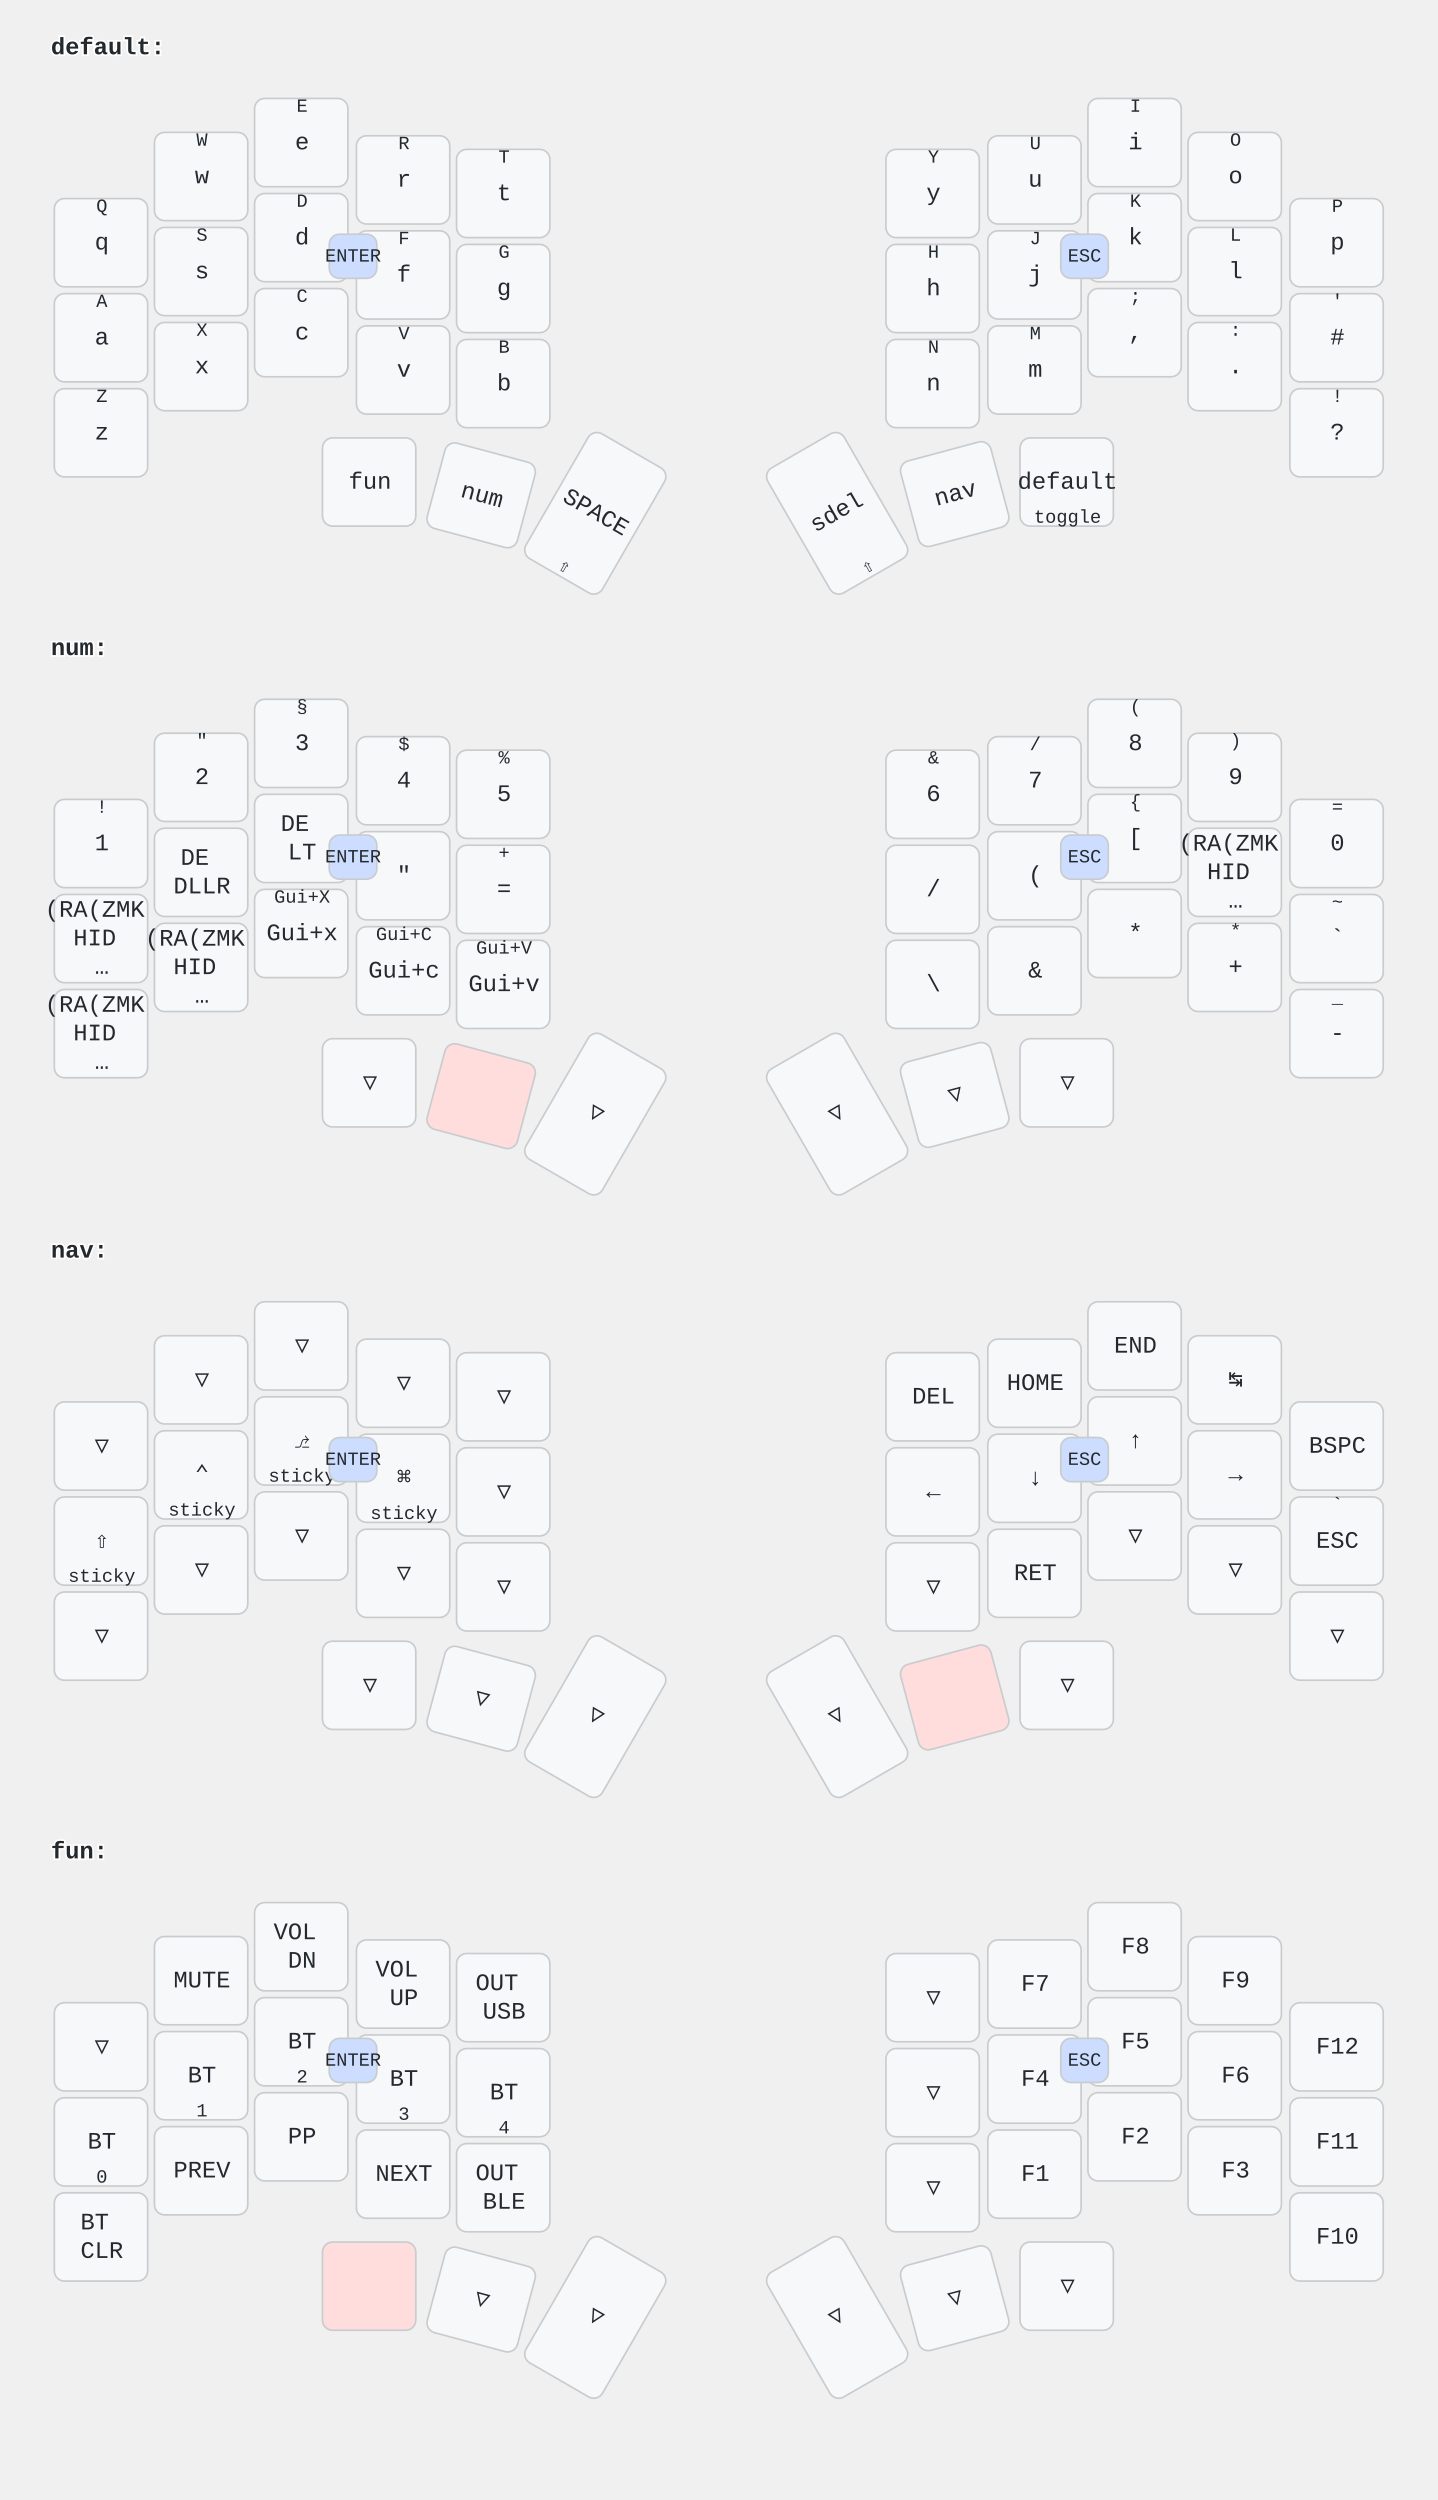
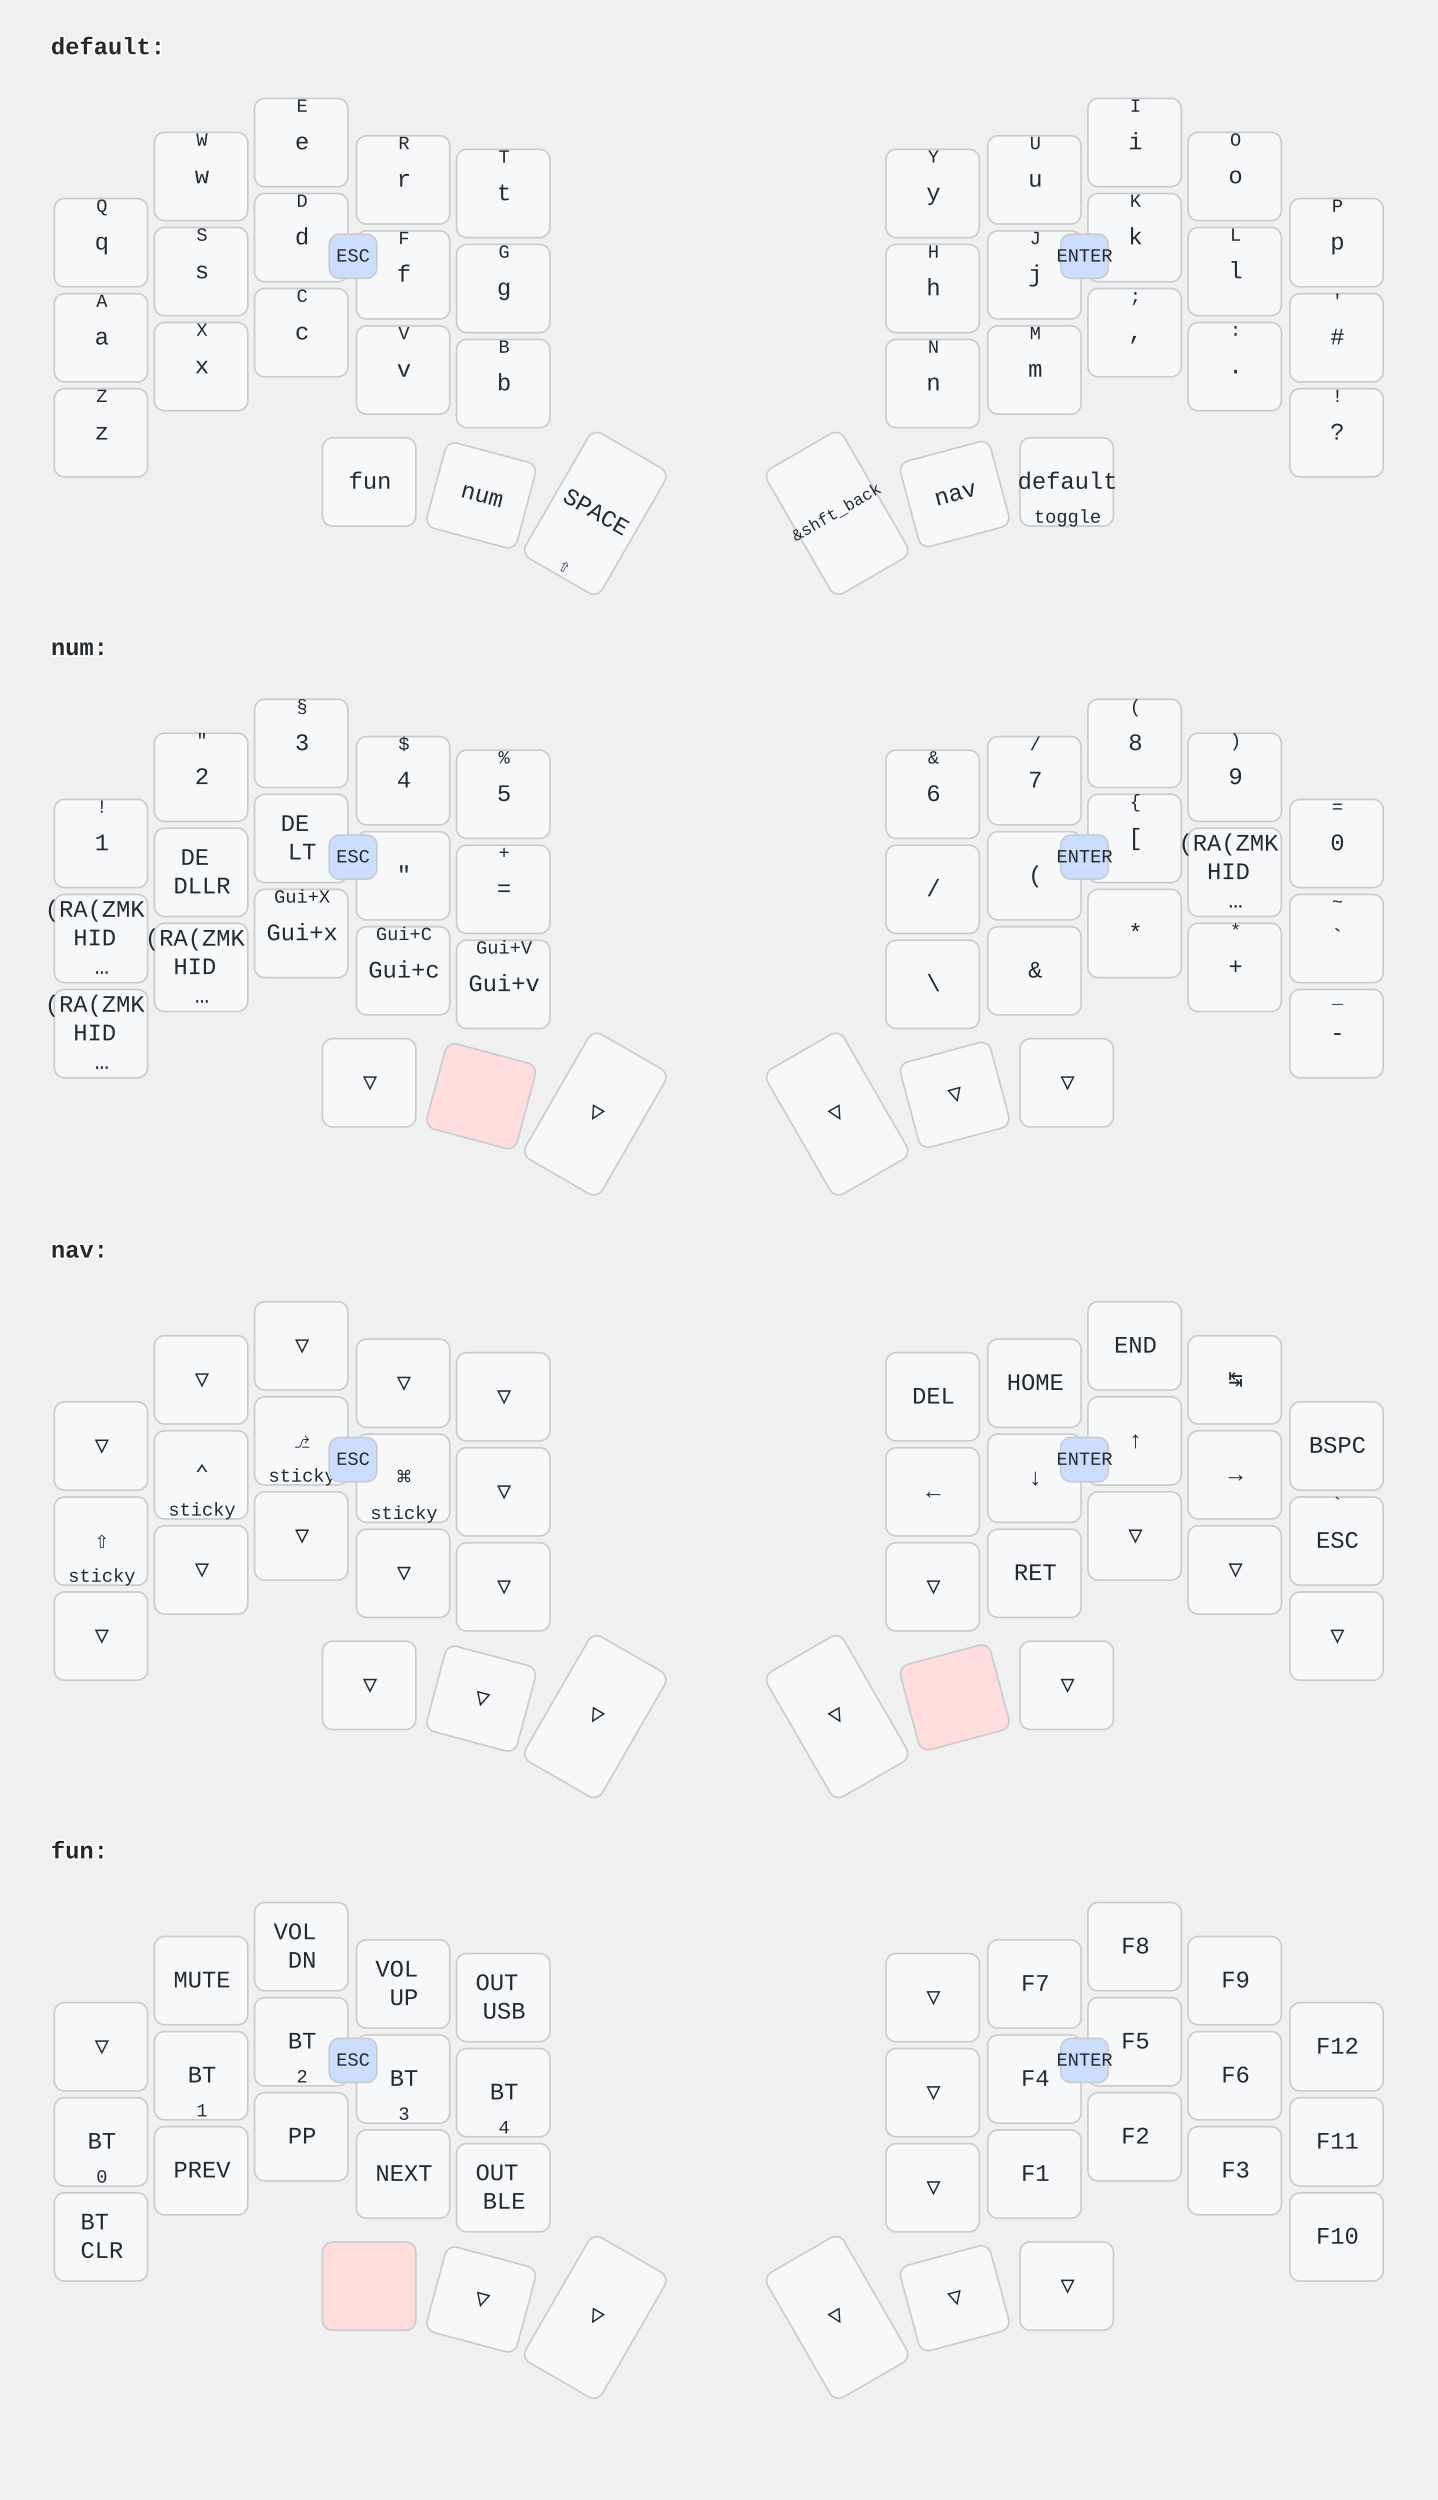
<svg xmlns="http://www.w3.org/2000/svg" width="847" height="1473" viewBox="0 0 847 1473" class="keymap">
  <style>/* font and background color specifications */
svg {
    font-family: SFMono-Regular,Consolas,Liberation Mono,Menlo,monospace;
    font-size: 14px;
    font-kerning: normal;
    text-rendering: optimizeLegibility;
    fill: #24292e;
}

/* default key styling */
rect {
    fill: #f6f8fa;
    stroke: #c9cccf;
    stroke-width: 1;
}

/* color accent for combo boxes */
rect.combo {
    fill: #cdf;
}

/* color accent for held keys */
rect.held, rect.combo.held {
    fill: #fdd;
}

/* color accent for ghost (optional) keys */
rect.ghost, rect.combo.ghost {
    fill: #ddd;
}

text {
    text-anchor: middle;
    dominant-baseline: middle;
}

/* styling for layer labels */
text.label {
    font-weight: bold;
    text-anchor: start;
    stroke: white;
    stroke-width: 2;
    paint-order: stroke;
}

/* styling for combo tap, and key hold/shifted label text */
text.combo, text.hold, text.shifted {
    font-size: 11px;
}

text.hold {
    text-anchor: middle;
    dominant-baseline: auto;
}

text.shifted {
    text-anchor: middle;
    dominant-baseline: hanging;
}

/* styling for hold/shifted label text in combo box */
text.combo.hold, text.combo.shifted {
    font-size: 8px;
}

/* styling for combo dendrons */
path {
    stroke-width: 1;
    stroke: gray;
    fill: none;
}
</style>
  <g transform="translate(30, 0)" class="layer-default">
    <text x="0" y="28" class="label" id="default">default:</text>
    <g transform="translate(0, 56)">
      <g transform="translate(30, 87)" class="key keypos-0">
        <rect rx="6" ry="6" x="-28" y="-26" width="55" height="52" class="key" />
        <text x="0" y="0" class="key tap">q</text>
        <text x="0" y="-24" class="key shifted">Q</text>
      </g>
      <g transform="translate(89, 48)" class="key keypos-1">
        <rect rx="6" ry="6" x="-28" y="-26" width="55" height="52" class="key" />
        <text x="0" y="0" class="key tap">w</text>
        <text x="0" y="-24" class="key shifted">W</text>
      </g>
      <g transform="translate(148, 28)" class="key keypos-2">
        <rect rx="6" ry="6" x="-28" y="-26" width="55" height="52" class="key" />
        <text x="0" y="0" class="key tap">e</text>
        <text x="0" y="-24" class="key shifted">E</text>
      </g>
      <g transform="translate(208, 50)" class="key keypos-3">
        <rect rx="6" ry="6" x="-28" y="-26" width="55" height="52" class="key" />
        <text x="0" y="0" class="key tap">r</text>
        <text x="0" y="-24" class="key shifted">R</text>
      </g>
      <g transform="translate(267, 58)" class="key keypos-4">
        <rect rx="6" ry="6" x="-28" y="-26" width="55" height="52" class="key" />
        <text x="0" y="0" class="key tap">t</text>
        <text x="0" y="-24" class="key shifted">T</text>
      </g>
      <g transform="translate(520, 58)" class="key keypos-5">
        <rect rx="6" ry="6" x="-28" y="-26" width="55" height="52" class="key" />
        <text x="0" y="0" class="key tap">y</text>
        <text x="0" y="-24" class="key shifted">Y</text>
      </g>
      <g transform="translate(580, 50)" class="key keypos-6">
        <rect rx="6" ry="6" x="-28" y="-26" width="55" height="52" class="key" />
        <text x="0" y="0" class="key tap">u</text>
        <text x="0" y="-24" class="key shifted">U</text>
      </g>
      <g transform="translate(639, 28)" class="key keypos-7">
        <rect rx="6" ry="6" x="-28" y="-26" width="55" height="52" class="key" />
        <text x="0" y="0" class="key tap">i</text>
        <text x="0" y="-24" class="key shifted">I</text>
      </g>
      <g transform="translate(698, 48)" class="key keypos-8">
        <rect rx="6" ry="6" x="-28" y="-26" width="55" height="52" class="key" />
        <text x="0" y="0" class="key tap">o</text>
        <text x="0" y="-24" class="key shifted">O</text>
      </g>
      <g transform="translate(758, 87)" class="key keypos-9">
        <rect rx="6" ry="6" x="-28" y="-26" width="55" height="52" class="key" />
        <text x="0" y="0" class="key tap">p</text>
        <text x="0" y="-24" class="key shifted">P</text>
      </g>
      <g transform="translate(30, 143)" class="key keypos-10">
        <rect rx="6" ry="6" x="-28" y="-26" width="55" height="52" class="key" />
        <text x="0" y="0" class="key tap">a</text>
        <text x="0" y="-24" class="key shifted">A</text>
      </g>
      <g transform="translate(89, 104)" class="key keypos-11">
        <rect rx="6" ry="6" x="-28" y="-26" width="55" height="52" class="key" />
        <text x="0" y="0" class="key tap">s</text>
        <text x="0" y="-24" class="key shifted">S</text>
      </g>
      <g transform="translate(148, 84)" class="key keypos-12">
        <rect rx="6" ry="6" x="-28" y="-26" width="55" height="52" class="key" />
        <text x="0" y="0" class="key tap">d</text>
        <text x="0" y="-24" class="key shifted">D</text>
      </g>
      <g transform="translate(208, 106)" class="key keypos-13">
        <rect rx="6" ry="6" x="-28" y="-26" width="55" height="52" class="key" />
        <text x="0" y="0" class="key tap">f</text>
        <text x="0" y="-24" class="key shifted">F</text>
      </g>
      <g transform="translate(267, 114)" class="key keypos-14">
        <rect rx="6" ry="6" x="-28" y="-26" width="55" height="52" class="key" />
        <text x="0" y="0" class="key tap">g</text>
        <text x="0" y="-24" class="key shifted">G</text>
      </g>
      <g transform="translate(520, 114)" class="key keypos-15">
        <rect rx="6" ry="6" x="-28" y="-26" width="55" height="52" class="key" />
        <text x="0" y="0" class="key tap">h</text>
        <text x="0" y="-24" class="key shifted">H</text>
      </g>
      <g transform="translate(580, 106)" class="key keypos-16">
        <rect rx="6" ry="6" x="-28" y="-26" width="55" height="52" class="key" />
        <text x="0" y="0" class="key tap">j</text>
        <text x="0" y="-24" class="key shifted">J</text>
      </g>
      <g transform="translate(639, 84)" class="key keypos-17">
        <rect rx="6" ry="6" x="-28" y="-26" width="55" height="52" class="key" />
        <text x="0" y="0" class="key tap">k</text>
        <text x="0" y="-24" class="key shifted">K</text>
      </g>
      <g transform="translate(698, 104)" class="key keypos-18">
        <rect rx="6" ry="6" x="-28" y="-26" width="55" height="52" class="key" />
        <text x="0" y="0" class="key tap">l</text>
        <text x="0" y="-24" class="key shifted">L</text>
      </g>
      <g transform="translate(758, 143)" class="key keypos-19">
        <rect rx="6" ry="6" x="-28" y="-26" width="55" height="52" class="key" />
        <text x="0" y="0" class="key tap">#</text>
        <text x="0" y="-24" class="key shifted">'</text>
      </g>
      <g transform="translate(30, 199)" class="key keypos-20">
        <rect rx="6" ry="6" x="-28" y="-26" width="55" height="52" class="key" />
        <text x="0" y="0" class="key tap">z</text>
        <text x="0" y="-24" class="key shifted">Z</text>
      </g>
      <g transform="translate(89, 160)" class="key keypos-21">
        <rect rx="6" ry="6" x="-28" y="-26" width="55" height="52" class="key" />
        <text x="0" y="0" class="key tap">x</text>
        <text x="0" y="-24" class="key shifted">X</text>
      </g>
      <g transform="translate(148, 140)" class="key keypos-22">
        <rect rx="6" ry="6" x="-28" y="-26" width="55" height="52" class="key" />
        <text x="0" y="0" class="key tap">c</text>
        <text x="0" y="-24" class="key shifted">C</text>
      </g>
      <g transform="translate(208, 162)" class="key keypos-23">
        <rect rx="6" ry="6" x="-28" y="-26" width="55" height="52" class="key" />
        <text x="0" y="0" class="key tap">v</text>
        <text x="0" y="-24" class="key shifted">V</text>
      </g>
      <g transform="translate(267, 170)" class="key keypos-24">
        <rect rx="6" ry="6" x="-28" y="-26" width="55" height="52" class="key" />
        <text x="0" y="0" class="key tap">b</text>
        <text x="0" y="-24" class="key shifted">B</text>
      </g>
      <g transform="translate(520, 170)" class="key keypos-25">
        <rect rx="6" ry="6" x="-28" y="-26" width="55" height="52" class="key" />
        <text x="0" y="0" class="key tap">n</text>
        <text x="0" y="-24" class="key shifted">N</text>
      </g>
      <g transform="translate(580, 162)" class="key keypos-26">
        <rect rx="6" ry="6" x="-28" y="-26" width="55" height="52" class="key" />
        <text x="0" y="0" class="key tap">m</text>
        <text x="0" y="-24" class="key shifted">M</text>
      </g>
      <g transform="translate(639, 140)" class="key keypos-27">
        <rect rx="6" ry="6" x="-28" y="-26" width="55" height="52" class="key" />
        <text x="0" y="0" class="key tap">,</text>
        <text x="0" y="-24" class="key shifted">;</text>
      </g>
      <g transform="translate(698, 160)" class="key keypos-28">
        <rect rx="6" ry="6" x="-28" y="-26" width="55" height="52" class="key" />
        <text x="0" y="0" class="key tap">.</text>
        <text x="0" y="-24" class="key shifted">:</text>
      </g>
      <g transform="translate(758, 199)" class="key keypos-29">
        <rect rx="6" ry="6" x="-28" y="-26" width="55" height="52" class="key" />
        <text x="0" y="0" class="key tap">?</text>
        <text x="0" y="-24" class="key shifted">!</text>
      </g>
      <g transform="translate(188, 228)" class="key keypos-30">
        <rect rx="6" ry="6" x="-28" y="-26" width="55" height="52" class="key" />
        <a href="#fun">
          <text x="0" y="0" class="key tap layer-activator">fun</text>
        </a>
      </g>
      <g transform="translate(254, 236) rotate(15.0)" class="key keypos-31">
        <rect rx="6" ry="6" x="-28" y="-26" width="55" height="52" class="key" />
        <a href="#num">
          <text x="0" y="0" class="key tap layer-activator">num</text>
        </a>
      </g>
      <g transform="translate(321, 246) rotate(30.0)" class="key keypos-32">
        <rect rx="6" ry="6" x="-26" y="-42" width="52" height="85" class="key" />
        <text x="0" y="0" class="key tap">SPACE</text>
        <text x="0" y="40" class="key hold">⇧</text>
      </g>
      <g transform="translate(463, 246) rotate(-30.0)" class="key keypos-33">
        <rect rx="6" ry="6" x="-26" y="-42" width="52" height="85" class="key" />
-         <text x="0" y="0" class="key tap">sdel</text>
-         <text x="0" y="40" class="key hold">⇧</text>
+         <text x="0" y="0" class="key tap">
+           <tspan style="font-size: 70%">&amp;shft_back</tspan>
+         </text>
      </g>
      <g transform="translate(533, 235) rotate(-15.0)" class="key keypos-34">
        <rect rx="6" ry="6" x="-28" y="-26" width="55" height="52" class="key" />
        <a href="#nav">
          <text x="0" y="0" class="key tap layer-activator">nav</text>
        </a>
      </g>
      <g transform="translate(599, 228)" class="key keypos-35">
        <rect rx="6" ry="6" x="-28" y="-26" width="55" height="52" class="key" />
        <a href="#default">
          <text x="0" y="0" class="key tap layer-activator">default</text>
        </a>
        <text x="0" y="24" class="key hold">toggle</text>
      </g>
      <g class="combo combopos-0">
+         <rect rx="6" ry="6" x="164" y="82" width="28" height="26" class="combo" />
+         <text x="178" y="95" class="combo tap">ESC</text>
+       </g>
+       <g class="combo combopos-1">
        <rect rx="6" ry="6" x="595" y="82" width="28" height="26" class="combo" />
-         <text x="609" y="95" class="combo tap">ESC</text>
-       </g>
-       <g class="combo combopos-1">
-         <rect rx="6" ry="6" x="164" y="82" width="28" height="26" class="combo" />
-         <text x="178" y="95" class="combo tap">ENTER</text>
+         <text x="609" y="95" class="combo tap">ENTER</text>
      </g>
    </g>
  </g>
  <g transform="translate(30, 354)" class="layer-num">
    <text x="0" y="28" class="label" id="num">num:</text>
    <g transform="translate(0, 56)">
      <g transform="translate(30, 87)" class="key keypos-0">
        <rect rx="6" ry="6" x="-28" y="-26" width="55" height="52" class="key" />
        <text x="0" y="0" class="key tap">1</text>
        <text x="0" y="-24" class="key shifted">!</text>
      </g>
      <g transform="translate(89, 48)" class="key keypos-1">
        <rect rx="6" ry="6" x="-28" y="-26" width="55" height="52" class="key" />
        <text x="0" y="0" class="key tap">2</text>
        <text x="0" y="-24" class="key shifted">"</text>
      </g>
      <g transform="translate(148, 28)" class="key keypos-2">
        <rect rx="6" ry="6" x="-28" y="-26" width="55" height="52" class="key" />
        <text x="0" y="0" class="key tap">3</text>
        <text x="0" y="-24" class="key shifted">§</text>
      </g>
      <g transform="translate(208, 50)" class="key keypos-3">
        <rect rx="6" ry="6" x="-28" y="-26" width="55" height="52" class="key" />
        <text x="0" y="0" class="key tap">4</text>
        <text x="0" y="-24" class="key shifted">$</text>
      </g>
      <g transform="translate(267, 58)" class="key keypos-4">
        <rect rx="6" ry="6" x="-28" y="-26" width="55" height="52" class="key" />
        <text x="0" y="0" class="key tap">5</text>
        <text x="0" y="-24" class="key shifted">%</text>
      </g>
      <g transform="translate(520, 58)" class="key keypos-5">
        <rect rx="6" ry="6" x="-28" y="-26" width="55" height="52" class="key" />
        <text x="0" y="0" class="key tap">6</text>
        <text x="0" y="-24" class="key shifted">&amp;</text>
      </g>
      <g transform="translate(580, 50)" class="key keypos-6">
        <rect rx="6" ry="6" x="-28" y="-26" width="55" height="52" class="key" />
        <text x="0" y="0" class="key tap">7</text>
        <text x="0" y="-24" class="key shifted">/</text>
      </g>
      <g transform="translate(639, 28)" class="key keypos-7">
        <rect rx="6" ry="6" x="-28" y="-26" width="55" height="52" class="key" />
        <text x="0" y="0" class="key tap">8</text>
        <text x="0" y="-24" class="key shifted">(</text>
      </g>
      <g transform="translate(698, 48)" class="key keypos-8">
        <rect rx="6" ry="6" x="-28" y="-26" width="55" height="52" class="key" />
        <text x="0" y="0" class="key tap">9</text>
        <text x="0" y="-24" class="key shifted">)</text>
      </g>
      <g transform="translate(758, 87)" class="key keypos-9">
        <rect rx="6" ry="6" x="-28" y="-26" width="55" height="52" class="key" />
        <text x="0" y="0" class="key tap">0</text>
        <text x="0" y="-24" class="key shifted">=</text>
      </g>
      <g transform="translate(30, 143)" class="key keypos-10">
        <rect rx="6" ry="6" x="-28" y="-26" width="55" height="52" class="key" />
        <text x="0" y="0" class="key tap">
          <tspan x="0" dy="-1.2em">(RA(ZMK</tspan>
          <tspan x="0" dy="1.2em">HID</tspan>
          <tspan x="0" dy="1.2em">…</tspan>
        </text>
      </g>
      <g transform="translate(89, 104)" class="key keypos-11">
        <rect rx="6" ry="6" x="-28" y="-26" width="55" height="52" class="key" />
        <text x="0" y="0" class="key tap">
          <tspan x="0" dy="-0.6em">DE</tspan>
          <tspan x="0" dy="1.2em">DLLR</tspan>
        </text>
      </g>
      <g transform="translate(148, 84)" class="key keypos-12">
        <rect rx="6" ry="6" x="-28" y="-26" width="55" height="52" class="key" />
        <text x="0" y="0" class="key tap">
          <tspan x="0" dy="-0.6em">DE</tspan>
          <tspan x="0" dy="1.2em">LT</tspan>
        </text>
      </g>
      <g transform="translate(208, 106)" class="key keypos-13">
        <rect rx="6" ry="6" x="-28" y="-26" width="55" height="52" class="key" />
        <text x="0" y="0" class="key tap">"</text>
      </g>
      <g transform="translate(267, 114)" class="key keypos-14">
        <rect rx="6" ry="6" x="-28" y="-26" width="55" height="52" class="key" />
        <text x="0" y="0" class="key tap">=</text>
        <text x="0" y="-24" class="key shifted">+</text>
      </g>
      <g transform="translate(520, 114)" class="key keypos-15">
        <rect rx="6" ry="6" x="-28" y="-26" width="55" height="52" class="key" />
        <text x="0" y="0" class="key tap">/</text>
      </g>
      <g transform="translate(580, 106)" class="key keypos-16">
        <rect rx="6" ry="6" x="-28" y="-26" width="55" height="52" class="key" />
        <text x="0" y="0" class="key tap">(</text>
      </g>
      <g transform="translate(639, 84)" class="key keypos-17">
        <rect rx="6" ry="6" x="-28" y="-26" width="55" height="52" class="key" />
        <text x="0" y="0" class="key tap">[</text>
        <text x="0" y="-24" class="key shifted">{</text>
      </g>
      <g transform="translate(698, 104)" class="key keypos-18">
        <rect rx="6" ry="6" x="-28" y="-26" width="55" height="52" class="key" />
        <text x="0" y="0" class="key tap">
          <tspan x="0" dy="-1.2em">(RA(ZMK</tspan>
          <tspan x="0" dy="1.2em">HID</tspan>
          <tspan x="0" dy="1.2em">…</tspan>
        </text>
      </g>
      <g transform="translate(758, 143)" class="key keypos-19">
        <rect rx="6" ry="6" x="-28" y="-26" width="55" height="52" class="key" />
        <text x="0" y="0" class="key tap">`</text>
        <text x="0" y="-24" class="key shifted">~</text>
      </g>
      <g transform="translate(30, 199)" class="key keypos-20">
        <rect rx="6" ry="6" x="-28" y="-26" width="55" height="52" class="key" />
        <text x="0" y="0" class="key tap">
          <tspan x="0" dy="-1.2em">(RA(ZMK</tspan>
          <tspan x="0" dy="1.2em">HID</tspan>
          <tspan x="0" dy="1.2em">…</tspan>
        </text>
      </g>
      <g transform="translate(89, 160)" class="key keypos-21">
        <rect rx="6" ry="6" x="-28" y="-26" width="55" height="52" class="key" />
        <text x="0" y="0" class="key tap">
          <tspan x="0" dy="-1.2em">(RA(ZMK</tspan>
          <tspan x="0" dy="1.2em">HID</tspan>
          <tspan x="0" dy="1.2em">…</tspan>
        </text>
      </g>
      <g transform="translate(148, 140)" class="key keypos-22">
        <rect rx="6" ry="6" x="-28" y="-26" width="55" height="52" class="key" />
        <text x="0" y="0" class="key tap">Gui+x</text>
        <text x="0" y="-24" class="key shifted">Gui+X</text>
      </g>
      <g transform="translate(208, 162)" class="key keypos-23">
        <rect rx="6" ry="6" x="-28" y="-26" width="55" height="52" class="key" />
        <text x="0" y="0" class="key tap">Gui+c</text>
        <text x="0" y="-24" class="key shifted">Gui+C</text>
      </g>
      <g transform="translate(267, 170)" class="key keypos-24">
        <rect rx="6" ry="6" x="-28" y="-26" width="55" height="52" class="key" />
        <text x="0" y="0" class="key tap">Gui+v</text>
        <text x="0" y="-24" class="key shifted">Gui+V</text>
      </g>
      <g transform="translate(520, 170)" class="key keypos-25">
        <rect rx="6" ry="6" x="-28" y="-26" width="55" height="52" class="key" />
        <text x="0" y="0" class="key tap">\</text>
      </g>
      <g transform="translate(580, 162)" class="key keypos-26">
        <rect rx="6" ry="6" x="-28" y="-26" width="55" height="52" class="key" />
        <text x="0" y="0" class="key tap">&amp;</text>
      </g>
      <g transform="translate(639, 140)" class="key keypos-27">
        <rect rx="6" ry="6" x="-28" y="-26" width="55" height="52" class="key" />
        <text x="0" y="0" class="key tap">*</text>
      </g>
      <g transform="translate(698, 160)" class="key keypos-28">
        <rect rx="6" ry="6" x="-28" y="-26" width="55" height="52" class="key" />
        <text x="0" y="0" class="key tap">+</text>
        <text x="0" y="-24" class="key shifted">*</text>
      </g>
      <g transform="translate(758, 199)" class="key keypos-29">
        <rect rx="6" ry="6" x="-28" y="-26" width="55" height="52" class="key" />
        <text x="0" y="0" class="key tap">-</text>
        <text x="0" y="-24" class="key shifted">_</text>
      </g>
      <g transform="translate(188, 228)" class="key trans keypos-30">
        <rect rx="6" ry="6" x="-28" y="-26" width="55" height="52" class="key trans" />
        <text x="0" y="0" class="key trans tap">▽</text>
      </g>
      <g transform="translate(254, 236) rotate(15.0)" class="key held keypos-31">
        <rect rx="6" ry="6" x="-28" y="-26" width="55" height="52" class="key held" />
      </g>
      <g transform="translate(321, 246) rotate(30.0)" class="key trans keypos-32">
        <rect rx="6" ry="6" x="-26" y="-42" width="52" height="85" class="key trans" />
        <text x="0" y="0" class="key trans tap">▽</text>
      </g>
      <g transform="translate(463, 246) rotate(-30.0)" class="key trans keypos-33">
        <rect rx="6" ry="6" x="-26" y="-42" width="52" height="85" class="key trans" />
        <text x="0" y="0" class="key trans tap">▽</text>
      </g>
      <g transform="translate(533, 235) rotate(-15.0)" class="key trans keypos-34">
        <rect rx="6" ry="6" x="-28" y="-26" width="55" height="52" class="key trans" />
        <text x="0" y="0" class="key trans tap">▽</text>
      </g>
      <g transform="translate(599, 228)" class="key trans keypos-35">
        <rect rx="6" ry="6" x="-28" y="-26" width="55" height="52" class="key trans" />
        <text x="0" y="0" class="key trans tap">▽</text>
      </g>
      <g class="combo combopos-0">
+         <rect rx="6" ry="6" x="164" y="82" width="28" height="26" class="combo" />
+         <text x="178" y="95" class="combo tap">ESC</text>
+       </g>
+       <g class="combo combopos-1">
        <rect rx="6" ry="6" x="595" y="82" width="28" height="26" class="combo" />
-         <text x="609" y="95" class="combo tap">ESC</text>
-       </g>
-       <g class="combo combopos-1">
-         <rect rx="6" ry="6" x="164" y="82" width="28" height="26" class="combo" />
-         <text x="178" y="95" class="combo tap">ENTER</text>
+         <text x="609" y="95" class="combo tap">ENTER</text>
      </g>
    </g>
  </g>
  <g transform="translate(30, 709)" class="layer-nav">
    <text x="0" y="28" class="label" id="nav">nav:</text>
    <g transform="translate(0, 56)">
      <g transform="translate(30, 87)" class="key trans keypos-0">
        <rect rx="6" ry="6" x="-28" y="-26" width="55" height="52" class="key trans" />
        <text x="0" y="0" class="key trans tap">▽</text>
      </g>
      <g transform="translate(89, 48)" class="key trans keypos-1">
        <rect rx="6" ry="6" x="-28" y="-26" width="55" height="52" class="key trans" />
        <text x="0" y="0" class="key trans tap">▽</text>
      </g>
      <g transform="translate(148, 28)" class="key trans keypos-2">
        <rect rx="6" ry="6" x="-28" y="-26" width="55" height="52" class="key trans" />
        <text x="0" y="0" class="key trans tap">▽</text>
      </g>
      <g transform="translate(208, 50)" class="key trans keypos-3">
        <rect rx="6" ry="6" x="-28" y="-26" width="55" height="52" class="key trans" />
        <text x="0" y="0" class="key trans tap">▽</text>
      </g>
      <g transform="translate(267, 58)" class="key trans keypos-4">
        <rect rx="6" ry="6" x="-28" y="-26" width="55" height="52" class="key trans" />
        <text x="0" y="0" class="key trans tap">▽</text>
      </g>
      <g transform="translate(520, 58)" class="key keypos-5">
        <rect rx="6" ry="6" x="-28" y="-26" width="55" height="52" class="key" />
        <text x="0" y="0" class="key tap">DEL</text>
      </g>
      <g transform="translate(580, 50)" class="key keypos-6">
        <rect rx="6" ry="6" x="-28" y="-26" width="55" height="52" class="key" />
        <text x="0" y="0" class="key tap">HOME</text>
      </g>
      <g transform="translate(639, 28)" class="key keypos-7">
        <rect rx="6" ry="6" x="-28" y="-26" width="55" height="52" class="key" />
        <text x="0" y="0" class="key tap">END</text>
      </g>
      <g transform="translate(698, 48)" class="key keypos-8">
        <rect rx="6" ry="6" x="-28" y="-26" width="55" height="52" class="key" />
        <text x="0" y="0" class="key tap">↹</text>
      </g>
      <g transform="translate(758, 87)" class="key keypos-9">
        <rect rx="6" ry="6" x="-28" y="-26" width="55" height="52" class="key" />
        <text x="0" y="0" class="key tap">BSPC</text>
      </g>
      <g transform="translate(30, 143)" class="key keypos-10">
        <rect rx="6" ry="6" x="-28" y="-26" width="55" height="52" class="key" />
        <text x="0" y="0" class="key tap">⇧</text>
        <text x="0" y="24" class="key hold">sticky</text>
      </g>
      <g transform="translate(89, 104)" class="key keypos-11">
        <rect rx="6" ry="6" x="-28" y="-26" width="55" height="52" class="key" />
        <text x="0" y="0" class="key tap">⌃</text>
        <text x="0" y="24" class="key hold">sticky</text>
      </g>
      <g transform="translate(148, 84)" class="key keypos-12">
        <rect rx="6" ry="6" x="-28" y="-26" width="55" height="52" class="key" />
        <text x="0" y="0" class="key tap">⎇</text>
        <text x="0" y="24" class="key hold">sticky</text>
      </g>
      <g transform="translate(208, 106)" class="key keypos-13">
        <rect rx="6" ry="6" x="-28" y="-26" width="55" height="52" class="key" />
        <text x="0" y="0" class="key tap">⌘</text>
        <text x="0" y="24" class="key hold">sticky</text>
      </g>
      <g transform="translate(267, 114)" class="key trans keypos-14">
        <rect rx="6" ry="6" x="-28" y="-26" width="55" height="52" class="key trans" />
        <text x="0" y="0" class="key trans tap">▽</text>
      </g>
      <g transform="translate(520, 114)" class="key keypos-15">
        <rect rx="6" ry="6" x="-28" y="-26" width="55" height="52" class="key" />
        <text x="0" y="0" class="key tap">←</text>
      </g>
      <g transform="translate(580, 106)" class="key keypos-16">
        <rect rx="6" ry="6" x="-28" y="-26" width="55" height="52" class="key" />
        <text x="0" y="0" class="key tap">↓</text>
      </g>
      <g transform="translate(639, 84)" class="key keypos-17">
        <rect rx="6" ry="6" x="-28" y="-26" width="55" height="52" class="key" />
        <text x="0" y="0" class="key tap">↑</text>
      </g>
      <g transform="translate(698, 104)" class="key keypos-18">
        <rect rx="6" ry="6" x="-28" y="-26" width="55" height="52" class="key" />
        <text x="0" y="0" class="key tap">→</text>
      </g>
      <g transform="translate(758, 143)" class="key keypos-19">
        <rect rx="6" ry="6" x="-28" y="-26" width="55" height="52" class="key" />
        <text x="0" y="0" class="key tap">ESC</text>
        <text x="0" y="-24" class="key shifted">`</text>
      </g>
      <g transform="translate(30, 199)" class="key trans keypos-20">
        <rect rx="6" ry="6" x="-28" y="-26" width="55" height="52" class="key trans" />
        <text x="0" y="0" class="key trans tap">▽</text>
      </g>
      <g transform="translate(89, 160)" class="key trans keypos-21">
        <rect rx="6" ry="6" x="-28" y="-26" width="55" height="52" class="key trans" />
        <text x="0" y="0" class="key trans tap">▽</text>
      </g>
      <g transform="translate(148, 140)" class="key trans keypos-22">
        <rect rx="6" ry="6" x="-28" y="-26" width="55" height="52" class="key trans" />
        <text x="0" y="0" class="key trans tap">▽</text>
      </g>
      <g transform="translate(208, 162)" class="key trans keypos-23">
        <rect rx="6" ry="6" x="-28" y="-26" width="55" height="52" class="key trans" />
        <text x="0" y="0" class="key trans tap">▽</text>
      </g>
      <g transform="translate(267, 170)" class="key trans keypos-24">
        <rect rx="6" ry="6" x="-28" y="-26" width="55" height="52" class="key trans" />
        <text x="0" y="0" class="key trans tap">▽</text>
      </g>
      <g transform="translate(520, 170)" class="key trans keypos-25">
        <rect rx="6" ry="6" x="-28" y="-26" width="55" height="52" class="key trans" />
        <text x="0" y="0" class="key trans tap">▽</text>
      </g>
      <g transform="translate(580, 162)" class="key keypos-26">
        <rect rx="6" ry="6" x="-28" y="-26" width="55" height="52" class="key" />
        <text x="0" y="0" class="key tap">RET</text>
      </g>
      <g transform="translate(639, 140)" class="key trans keypos-27">
        <rect rx="6" ry="6" x="-28" y="-26" width="55" height="52" class="key trans" />
        <text x="0" y="0" class="key trans tap">▽</text>
      </g>
      <g transform="translate(698, 160)" class="key trans keypos-28">
        <rect rx="6" ry="6" x="-28" y="-26" width="55" height="52" class="key trans" />
        <text x="0" y="0" class="key trans tap">▽</text>
      </g>
      <g transform="translate(758, 199)" class="key trans keypos-29">
        <rect rx="6" ry="6" x="-28" y="-26" width="55" height="52" class="key trans" />
        <text x="0" y="0" class="key trans tap">▽</text>
      </g>
      <g transform="translate(188, 228)" class="key trans keypos-30">
        <rect rx="6" ry="6" x="-28" y="-26" width="55" height="52" class="key trans" />
        <text x="0" y="0" class="key trans tap">▽</text>
      </g>
      <g transform="translate(254, 236) rotate(15.0)" class="key trans keypos-31">
        <rect rx="6" ry="6" x="-28" y="-26" width="55" height="52" class="key trans" />
        <text x="0" y="0" class="key trans tap">▽</text>
      </g>
      <g transform="translate(321, 246) rotate(30.0)" class="key trans keypos-32">
        <rect rx="6" ry="6" x="-26" y="-42" width="52" height="85" class="key trans" />
        <text x="0" y="0" class="key trans tap">▽</text>
      </g>
      <g transform="translate(463, 246) rotate(-30.0)" class="key trans keypos-33">
        <rect rx="6" ry="6" x="-26" y="-42" width="52" height="85" class="key trans" />
        <text x="0" y="0" class="key trans tap">▽</text>
      </g>
      <g transform="translate(533, 235) rotate(-15.0)" class="key held keypos-34">
        <rect rx="6" ry="6" x="-28" y="-26" width="55" height="52" class="key held" />
      </g>
      <g transform="translate(599, 228)" class="key trans keypos-35">
        <rect rx="6" ry="6" x="-28" y="-26" width="55" height="52" class="key trans" />
        <text x="0" y="0" class="key trans tap">▽</text>
      </g>
      <g class="combo combopos-0">
+         <rect rx="6" ry="6" x="164" y="82" width="28" height="26" class="combo" />
+         <text x="178" y="95" class="combo tap">ESC</text>
+       </g>
+       <g class="combo combopos-1">
        <rect rx="6" ry="6" x="595" y="82" width="28" height="26" class="combo" />
-         <text x="609" y="95" class="combo tap">ESC</text>
-       </g>
-       <g class="combo combopos-1">
-         <rect rx="6" ry="6" x="164" y="82" width="28" height="26" class="combo" />
-         <text x="178" y="95" class="combo tap">ENTER</text>
+         <text x="609" y="95" class="combo tap">ENTER</text>
      </g>
    </g>
  </g>
  <g transform="translate(30, 1063)" class="layer-fun">
    <text x="0" y="28" class="label" id="fun">fun:</text>
    <g transform="translate(0, 56)">
      <g transform="translate(30, 87)" class="key trans keypos-0">
        <rect rx="6" ry="6" x="-28" y="-26" width="55" height="52" class="key trans" />
        <text x="0" y="0" class="key trans tap">▽</text>
      </g>
      <g transform="translate(89, 48)" class="key keypos-1">
        <rect rx="6" ry="6" x="-28" y="-26" width="55" height="52" class="key" />
        <text x="0" y="0" class="key tap">MUTE</text>
      </g>
      <g transform="translate(148, 28)" class="key keypos-2">
        <rect rx="6" ry="6" x="-28" y="-26" width="55" height="52" class="key" />
        <text x="0" y="0" class="key tap">
          <tspan x="0" dy="-0.6em">VOL</tspan>
          <tspan x="0" dy="1.2em">DN</tspan>
        </text>
      </g>
      <g transform="translate(208, 50)" class="key keypos-3">
        <rect rx="6" ry="6" x="-28" y="-26" width="55" height="52" class="key" />
        <text x="0" y="0" class="key tap">
          <tspan x="0" dy="-0.6em">VOL</tspan>
          <tspan x="0" dy="1.2em">UP</tspan>
        </text>
      </g>
      <g transform="translate(267, 58)" class="key keypos-4">
        <rect rx="6" ry="6" x="-28" y="-26" width="55" height="52" class="key" />
        <text x="0" y="0" class="key tap">
          <tspan x="0" dy="-0.6em">OUT</tspan>
          <tspan x="0" dy="1.2em">USB</tspan>
        </text>
      </g>
      <g transform="translate(520, 58)" class="key trans keypos-5">
        <rect rx="6" ry="6" x="-28" y="-26" width="55" height="52" class="key trans" />
        <text x="0" y="0" class="key trans tap">▽</text>
      </g>
      <g transform="translate(580, 50)" class="key keypos-6">
        <rect rx="6" ry="6" x="-28" y="-26" width="55" height="52" class="key" />
        <text x="0" y="0" class="key tap">F7</text>
      </g>
      <g transform="translate(639, 28)" class="key keypos-7">
        <rect rx="6" ry="6" x="-28" y="-26" width="55" height="52" class="key" />
        <text x="0" y="0" class="key tap">F8</text>
      </g>
      <g transform="translate(698, 48)" class="key keypos-8">
        <rect rx="6" ry="6" x="-28" y="-26" width="55" height="52" class="key" />
        <text x="0" y="0" class="key tap">F9</text>
      </g>
      <g transform="translate(758, 87)" class="key keypos-9">
        <rect rx="6" ry="6" x="-28" y="-26" width="55" height="52" class="key" />
        <text x="0" y="0" class="key tap">F12</text>
      </g>
      <g transform="translate(30, 143)" class="key keypos-10">
        <rect rx="6" ry="6" x="-28" y="-26" width="55" height="52" class="key" />
        <text x="0" y="0" class="key tap">BT</text>
        <text x="0" y="24" class="key hold">0</text>
      </g>
      <g transform="translate(89, 104)" class="key keypos-11">
        <rect rx="6" ry="6" x="-28" y="-26" width="55" height="52" class="key" />
        <text x="0" y="0" class="key tap">BT</text>
        <text x="0" y="24" class="key hold">1</text>
      </g>
      <g transform="translate(148, 84)" class="key keypos-12">
        <rect rx="6" ry="6" x="-28" y="-26" width="55" height="52" class="key" />
        <text x="0" y="0" class="key tap">BT</text>
        <text x="0" y="24" class="key hold">2</text>
      </g>
      <g transform="translate(208, 106)" class="key keypos-13">
        <rect rx="6" ry="6" x="-28" y="-26" width="55" height="52" class="key" />
        <text x="0" y="0" class="key tap">BT</text>
        <text x="0" y="24" class="key hold">3</text>
      </g>
      <g transform="translate(267, 114)" class="key keypos-14">
        <rect rx="6" ry="6" x="-28" y="-26" width="55" height="52" class="key" />
        <text x="0" y="0" class="key tap">BT</text>
        <text x="0" y="24" class="key hold">4</text>
      </g>
      <g transform="translate(520, 114)" class="key trans keypos-15">
        <rect rx="6" ry="6" x="-28" y="-26" width="55" height="52" class="key trans" />
        <text x="0" y="0" class="key trans tap">▽</text>
      </g>
      <g transform="translate(580, 106)" class="key keypos-16">
        <rect rx="6" ry="6" x="-28" y="-26" width="55" height="52" class="key" />
        <text x="0" y="0" class="key tap">F4</text>
      </g>
      <g transform="translate(639, 84)" class="key keypos-17">
        <rect rx="6" ry="6" x="-28" y="-26" width="55" height="52" class="key" />
        <text x="0" y="0" class="key tap">F5</text>
      </g>
      <g transform="translate(698, 104)" class="key keypos-18">
        <rect rx="6" ry="6" x="-28" y="-26" width="55" height="52" class="key" />
        <text x="0" y="0" class="key tap">F6</text>
      </g>
      <g transform="translate(758, 143)" class="key keypos-19">
        <rect rx="6" ry="6" x="-28" y="-26" width="55" height="52" class="key" />
        <text x="0" y="0" class="key tap">F11</text>
      </g>
      <g transform="translate(30, 199)" class="key keypos-20">
        <rect rx="6" ry="6" x="-28" y="-26" width="55" height="52" class="key" />
        <text x="0" y="0" class="key tap">
          <tspan x="0" dy="-0.6em">BT</tspan>
          <tspan x="0" dy="1.2em">CLR</tspan>
        </text>
      </g>
      <g transform="translate(89, 160)" class="key keypos-21">
        <rect rx="6" ry="6" x="-28" y="-26" width="55" height="52" class="key" />
        <text x="0" y="0" class="key tap">PREV</text>
      </g>
      <g transform="translate(148, 140)" class="key keypos-22">
        <rect rx="6" ry="6" x="-28" y="-26" width="55" height="52" class="key" />
        <text x="0" y="0" class="key tap">PP</text>
      </g>
      <g transform="translate(208, 162)" class="key keypos-23">
        <rect rx="6" ry="6" x="-28" y="-26" width="55" height="52" class="key" />
        <text x="0" y="0" class="key tap">NEXT</text>
      </g>
      <g transform="translate(267, 170)" class="key keypos-24">
        <rect rx="6" ry="6" x="-28" y="-26" width="55" height="52" class="key" />
        <text x="0" y="0" class="key tap">
          <tspan x="0" dy="-0.6em">OUT</tspan>
          <tspan x="0" dy="1.2em">BLE</tspan>
        </text>
      </g>
      <g transform="translate(520, 170)" class="key trans keypos-25">
        <rect rx="6" ry="6" x="-28" y="-26" width="55" height="52" class="key trans" />
        <text x="0" y="0" class="key trans tap">▽</text>
      </g>
      <g transform="translate(580, 162)" class="key keypos-26">
        <rect rx="6" ry="6" x="-28" y="-26" width="55" height="52" class="key" />
        <text x="0" y="0" class="key tap">F1</text>
      </g>
      <g transform="translate(639, 140)" class="key keypos-27">
        <rect rx="6" ry="6" x="-28" y="-26" width="55" height="52" class="key" />
        <text x="0" y="0" class="key tap">F2</text>
      </g>
      <g transform="translate(698, 160)" class="key keypos-28">
        <rect rx="6" ry="6" x="-28" y="-26" width="55" height="52" class="key" />
        <text x="0" y="0" class="key tap">F3</text>
      </g>
      <g transform="translate(758, 199)" class="key keypos-29">
        <rect rx="6" ry="6" x="-28" y="-26" width="55" height="52" class="key" />
        <text x="0" y="0" class="key tap">F10</text>
      </g>
      <g transform="translate(188, 228)" class="key held keypos-30">
        <rect rx="6" ry="6" x="-28" y="-26" width="55" height="52" class="key held" />
      </g>
      <g transform="translate(254, 236) rotate(15.0)" class="key trans keypos-31">
        <rect rx="6" ry="6" x="-28" y="-26" width="55" height="52" class="key trans" />
        <text x="0" y="0" class="key trans tap">▽</text>
      </g>
      <g transform="translate(321, 246) rotate(30.0)" class="key trans keypos-32">
        <rect rx="6" ry="6" x="-26" y="-42" width="52" height="85" class="key trans" />
        <text x="0" y="0" class="key trans tap">▽</text>
      </g>
      <g transform="translate(463, 246) rotate(-30.0)" class="key trans keypos-33">
        <rect rx="6" ry="6" x="-26" y="-42" width="52" height="85" class="key trans" />
        <text x="0" y="0" class="key trans tap">▽</text>
      </g>
      <g transform="translate(533, 235) rotate(-15.0)" class="key trans keypos-34">
        <rect rx="6" ry="6" x="-28" y="-26" width="55" height="52" class="key trans" />
        <text x="0" y="0" class="key trans tap">▽</text>
      </g>
      <g transform="translate(599, 228)" class="key trans keypos-35">
        <rect rx="6" ry="6" x="-28" y="-26" width="55" height="52" class="key trans" />
        <text x="0" y="0" class="key trans tap">▽</text>
      </g>
      <g class="combo combopos-0">
+         <rect rx="6" ry="6" x="164" y="82" width="28" height="26" class="combo" />
+         <text x="178" y="95" class="combo tap">ESC</text>
+       </g>
+       <g class="combo combopos-1">
        <rect rx="6" ry="6" x="595" y="82" width="28" height="26" class="combo" />
-         <text x="609" y="95" class="combo tap">ESC</text>
-       </g>
-       <g class="combo combopos-1">
-         <rect rx="6" ry="6" x="164" y="82" width="28" height="26" class="combo" />
-         <text x="178" y="95" class="combo tap">ENTER</text>
+         <text x="609" y="95" class="combo tap">ENTER</text>
      </g>
    </g>
  </g>
</svg>
